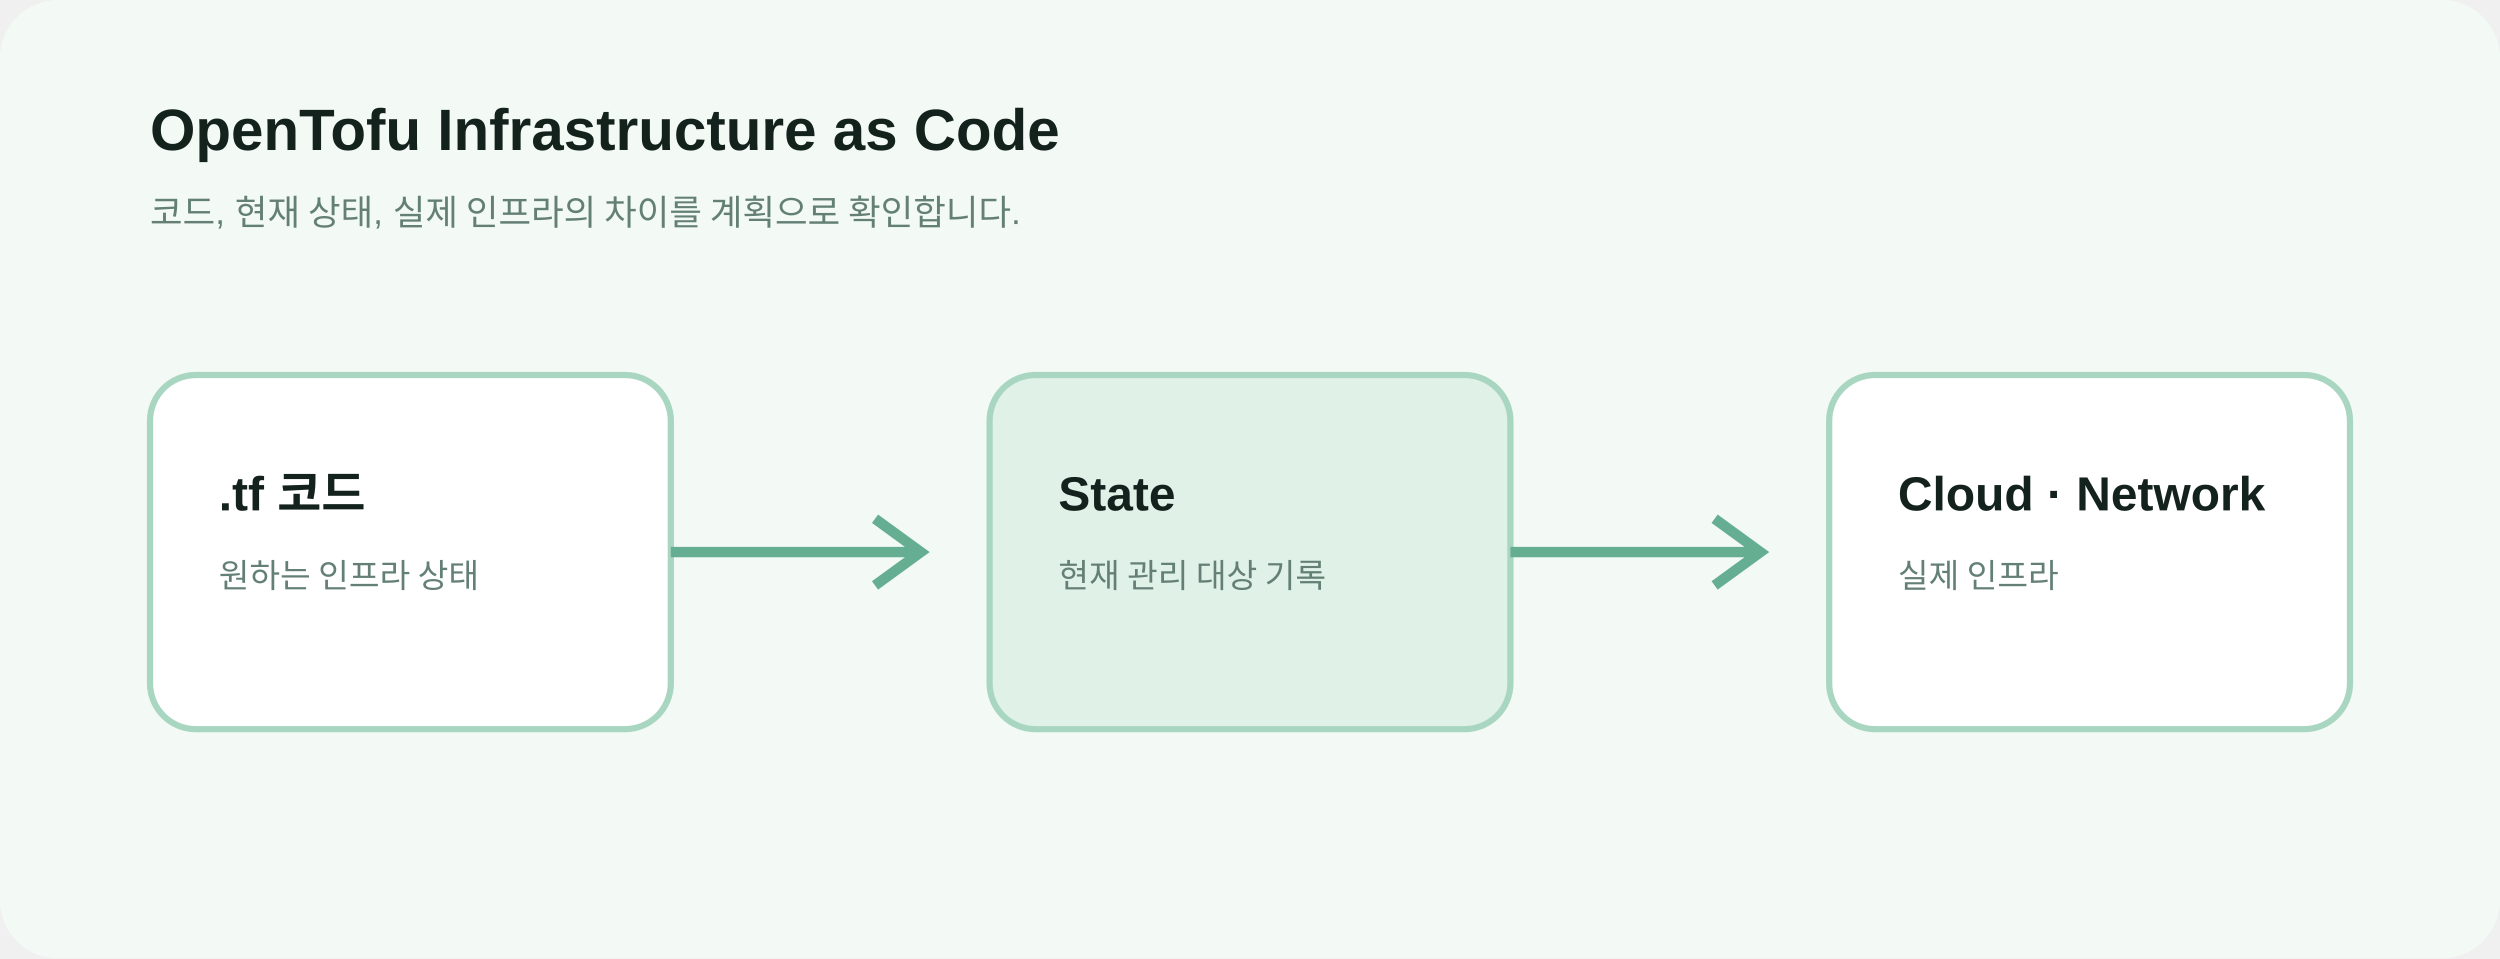
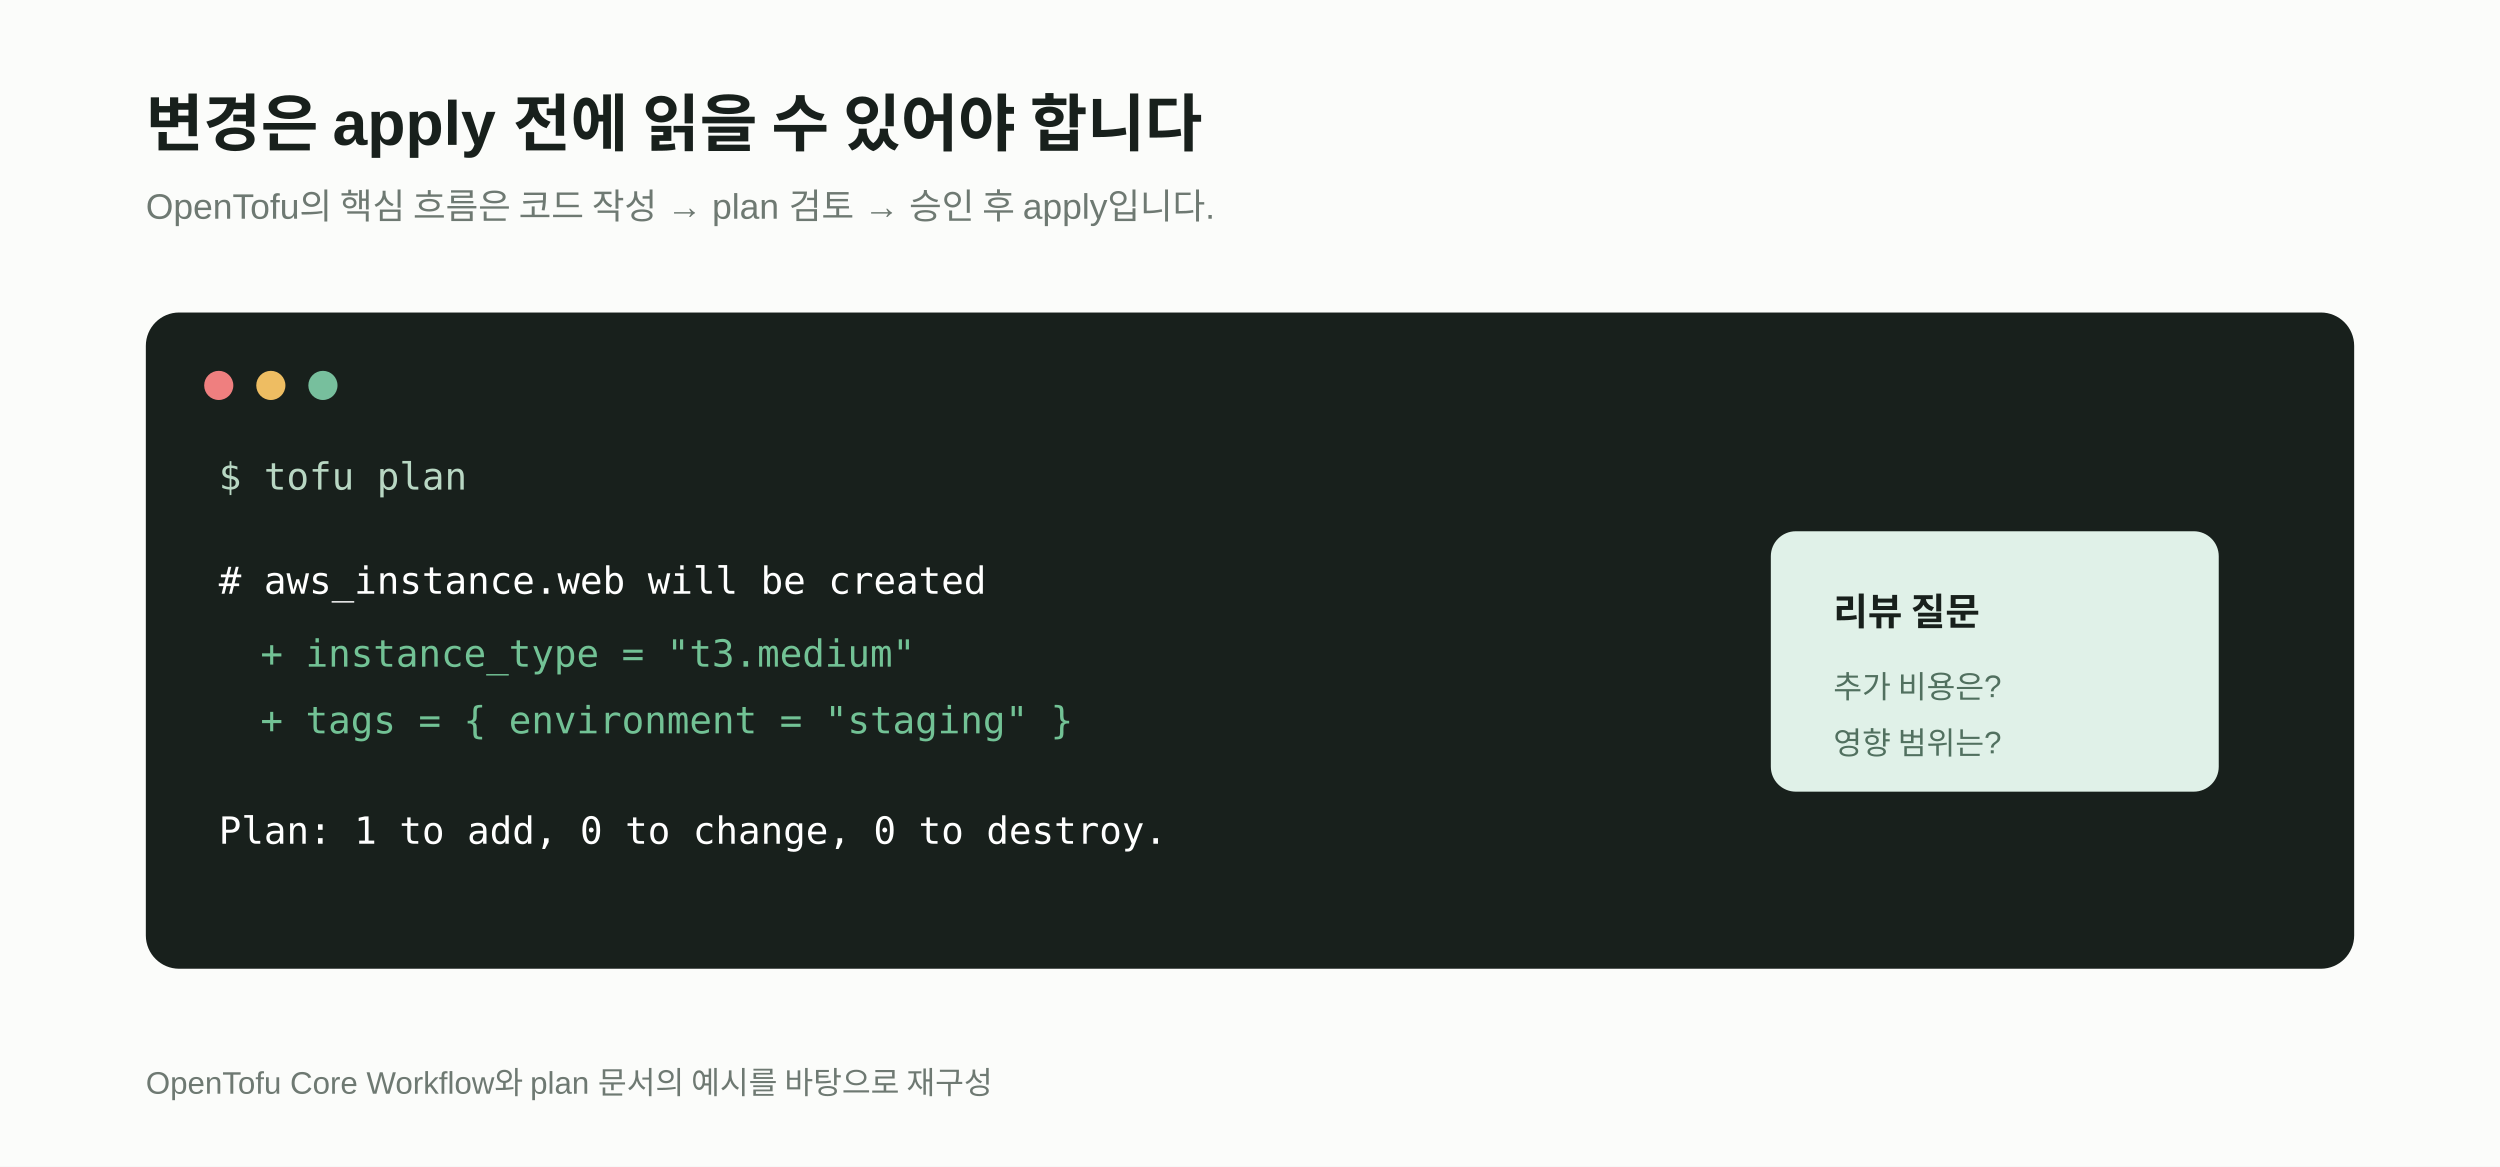
- <svg xmlns="http://www.w3.org/2000/svg" viewBox="0 0 1200 460">
-   <rect width="1200" height="460" rx="28" fill="#f3faf6" />
-   <text x="72" y="72" font-family="Arial" font-size="28" font-weight="700" fill="#14221d">OpenTofu Infrastructure as Code</text>
-   <text x="72" y="108" font-family="Arial" font-size="17" fill="#648076">코드, 현재 상태, 실제 인프라의 차이를 계획으로 확인합니다.</text>
-   <g font-family="Arial" fill="#14221d">
-     <rect x="72" y="180" width="250" height="170" rx="22" fill="#fff" stroke="#a9d6c0" stroke-width="3" />
-     <text x="105" y="245" font-size="23" font-weight="700">.tf 코드</text>
-     <text x="105" y="282" font-size="16" fill="#648076">원하는 인프라 상태</text>
-     <rect x="475" y="180" width="250" height="170" rx="22" fill="#e0f1e8" stroke="#a9d6c0" stroke-width="3" />
-     <text x="508" y="245" font-size="23" font-weight="700">State</text>
-     <text x="508" y="282" font-size="16" fill="#648076">현재 관리 대상 기록</text>
-     <rect x="878" y="180" width="250" height="170" rx="22" fill="#fff" stroke="#a9d6c0" stroke-width="3" />
-     <text x="911" y="245" font-size="23" font-weight="700">Cloud · Network</text>
-     <text x="911" y="282" font-size="16" fill="#648076">실제 인프라</text>
+ <svg xmlns="http://www.w3.org/2000/svg" viewBox="0 0 1200 560" role="img" aria-labelledby="title desc">
+   <rect width="1200" height="560" fill="#fbfcfa" />
+   <g font-family="Arial, Pretendard, sans-serif">
+     <text x="70" y="70" font-size="30" font-weight="700" fill="#18201c">변경은 apply 전에 읽을 수 있어야 합니다</text>
+     <text x="70" y="105" font-size="17" fill="#6e7972">OpenTofu의 핵심 흐름은 코드 작성 → plan 검토 → 승인 후 apply입니다.</text>
+     <rect x="70" y="150" width="1060" height="315" rx="16" fill="#18201c" />
+     <circle cx="105" cy="185" r="7" fill="#ef7f7f" />
+     <circle cx="130" cy="185" r="7" fill="#eebd62" />
+     <circle cx="155" cy="185" r="7" fill="#77bf9d" />
+     <g font-family="Consolas, monospace" font-size="18">
+       <text x="105" y="235" fill="#b8d7c3">$ tofu plan</text>
+       <text x="105" y="285" fill="#fff"># aws_instance.web will be created</text>
+       <text x="125" y="320" fill="#72c295">+ instance_type = "t3.medium"</text>
+       <text x="125" y="352" fill="#72c295">+ tags = { environment = "staging" }</text>
+       <text x="105" y="405" fill="#fff">Plan: 1 to add, 0 to change, 0 to destroy.</text>
+     </g>
+     <rect x="850" y="255" width="215" height="125" rx="12" fill="#e0f1e8" />
+     <text x="880" y="300" font-size="18" font-weight="700" fill="#18201c">리뷰 질문</text>
+     <text x="880" y="335" font-size="15" fill="#51705f">추가 비용은?</text>
+     <text x="880" y="362" font-size="15" fill="#51705f">영향 범위는?</text>
+     <text x="70" y="525" font-size="15" fill="#6e7972">OpenTofu Core Workflow와 plan 문서의 예시를 바탕으로 재구성</text>
  </g>
-   <path d="M322 265h120m-22-16 22 16-22 16M725 265h120m-22-16 22 16-22 16" stroke="#65ae91" stroke-width="5" fill="none" />
</svg>
